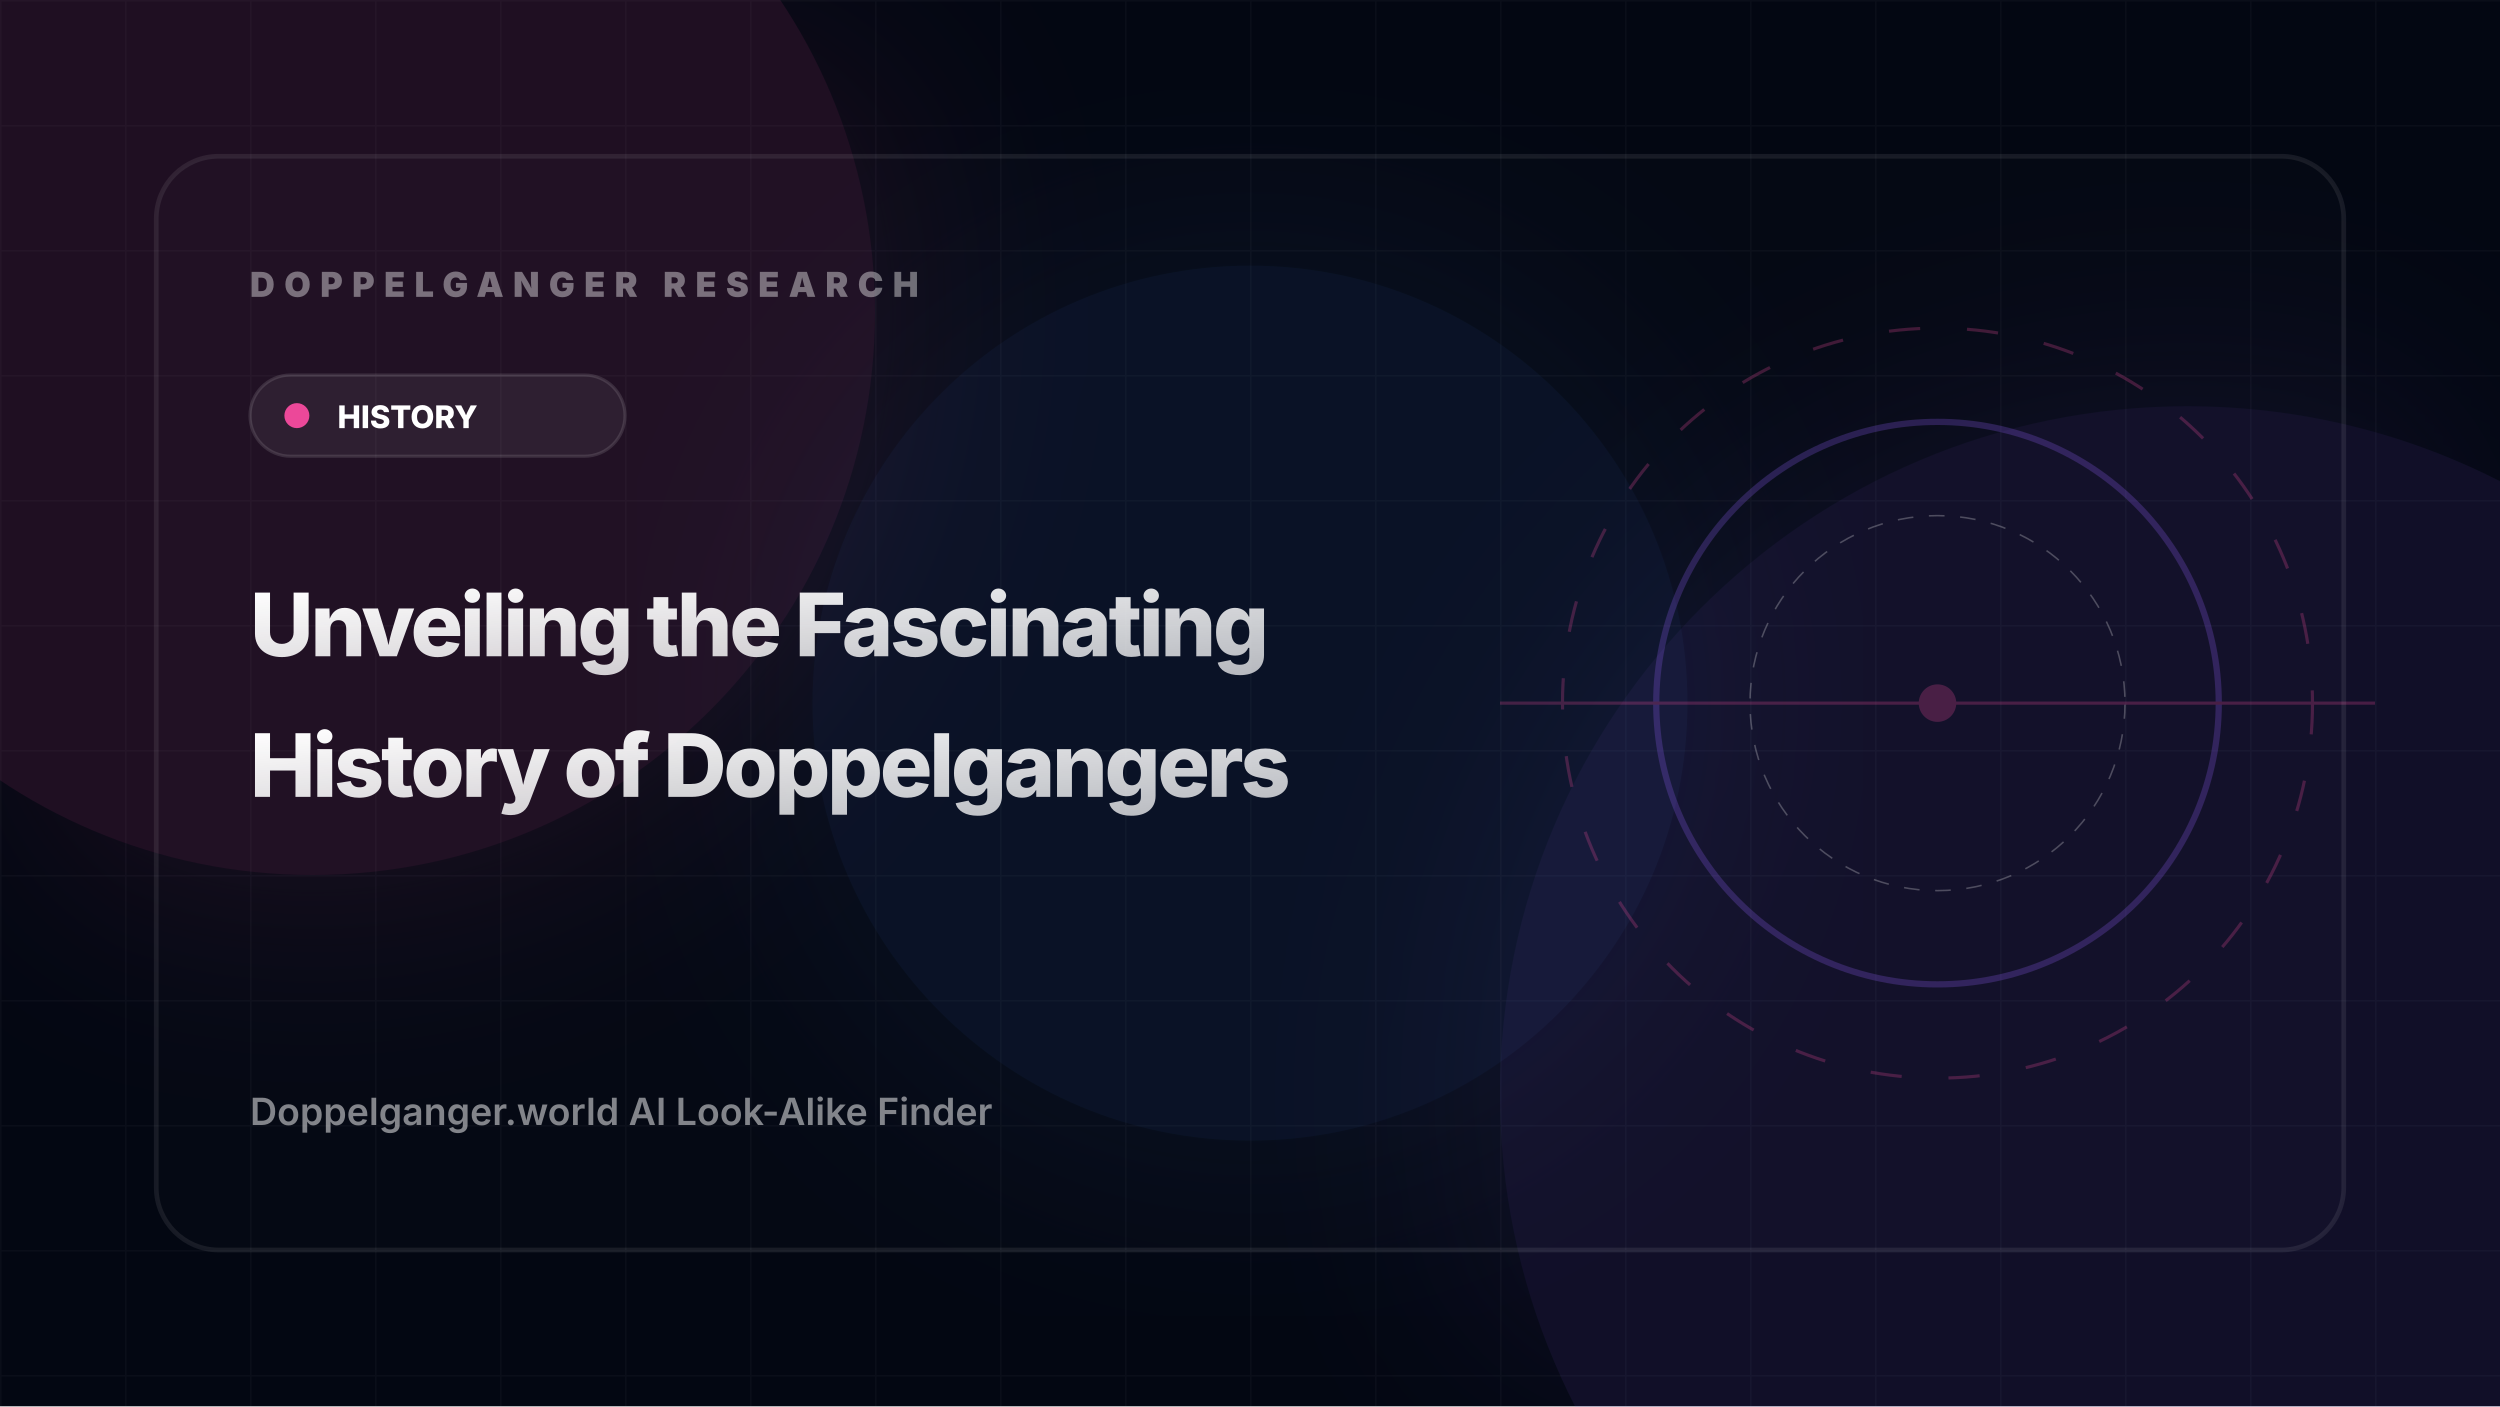
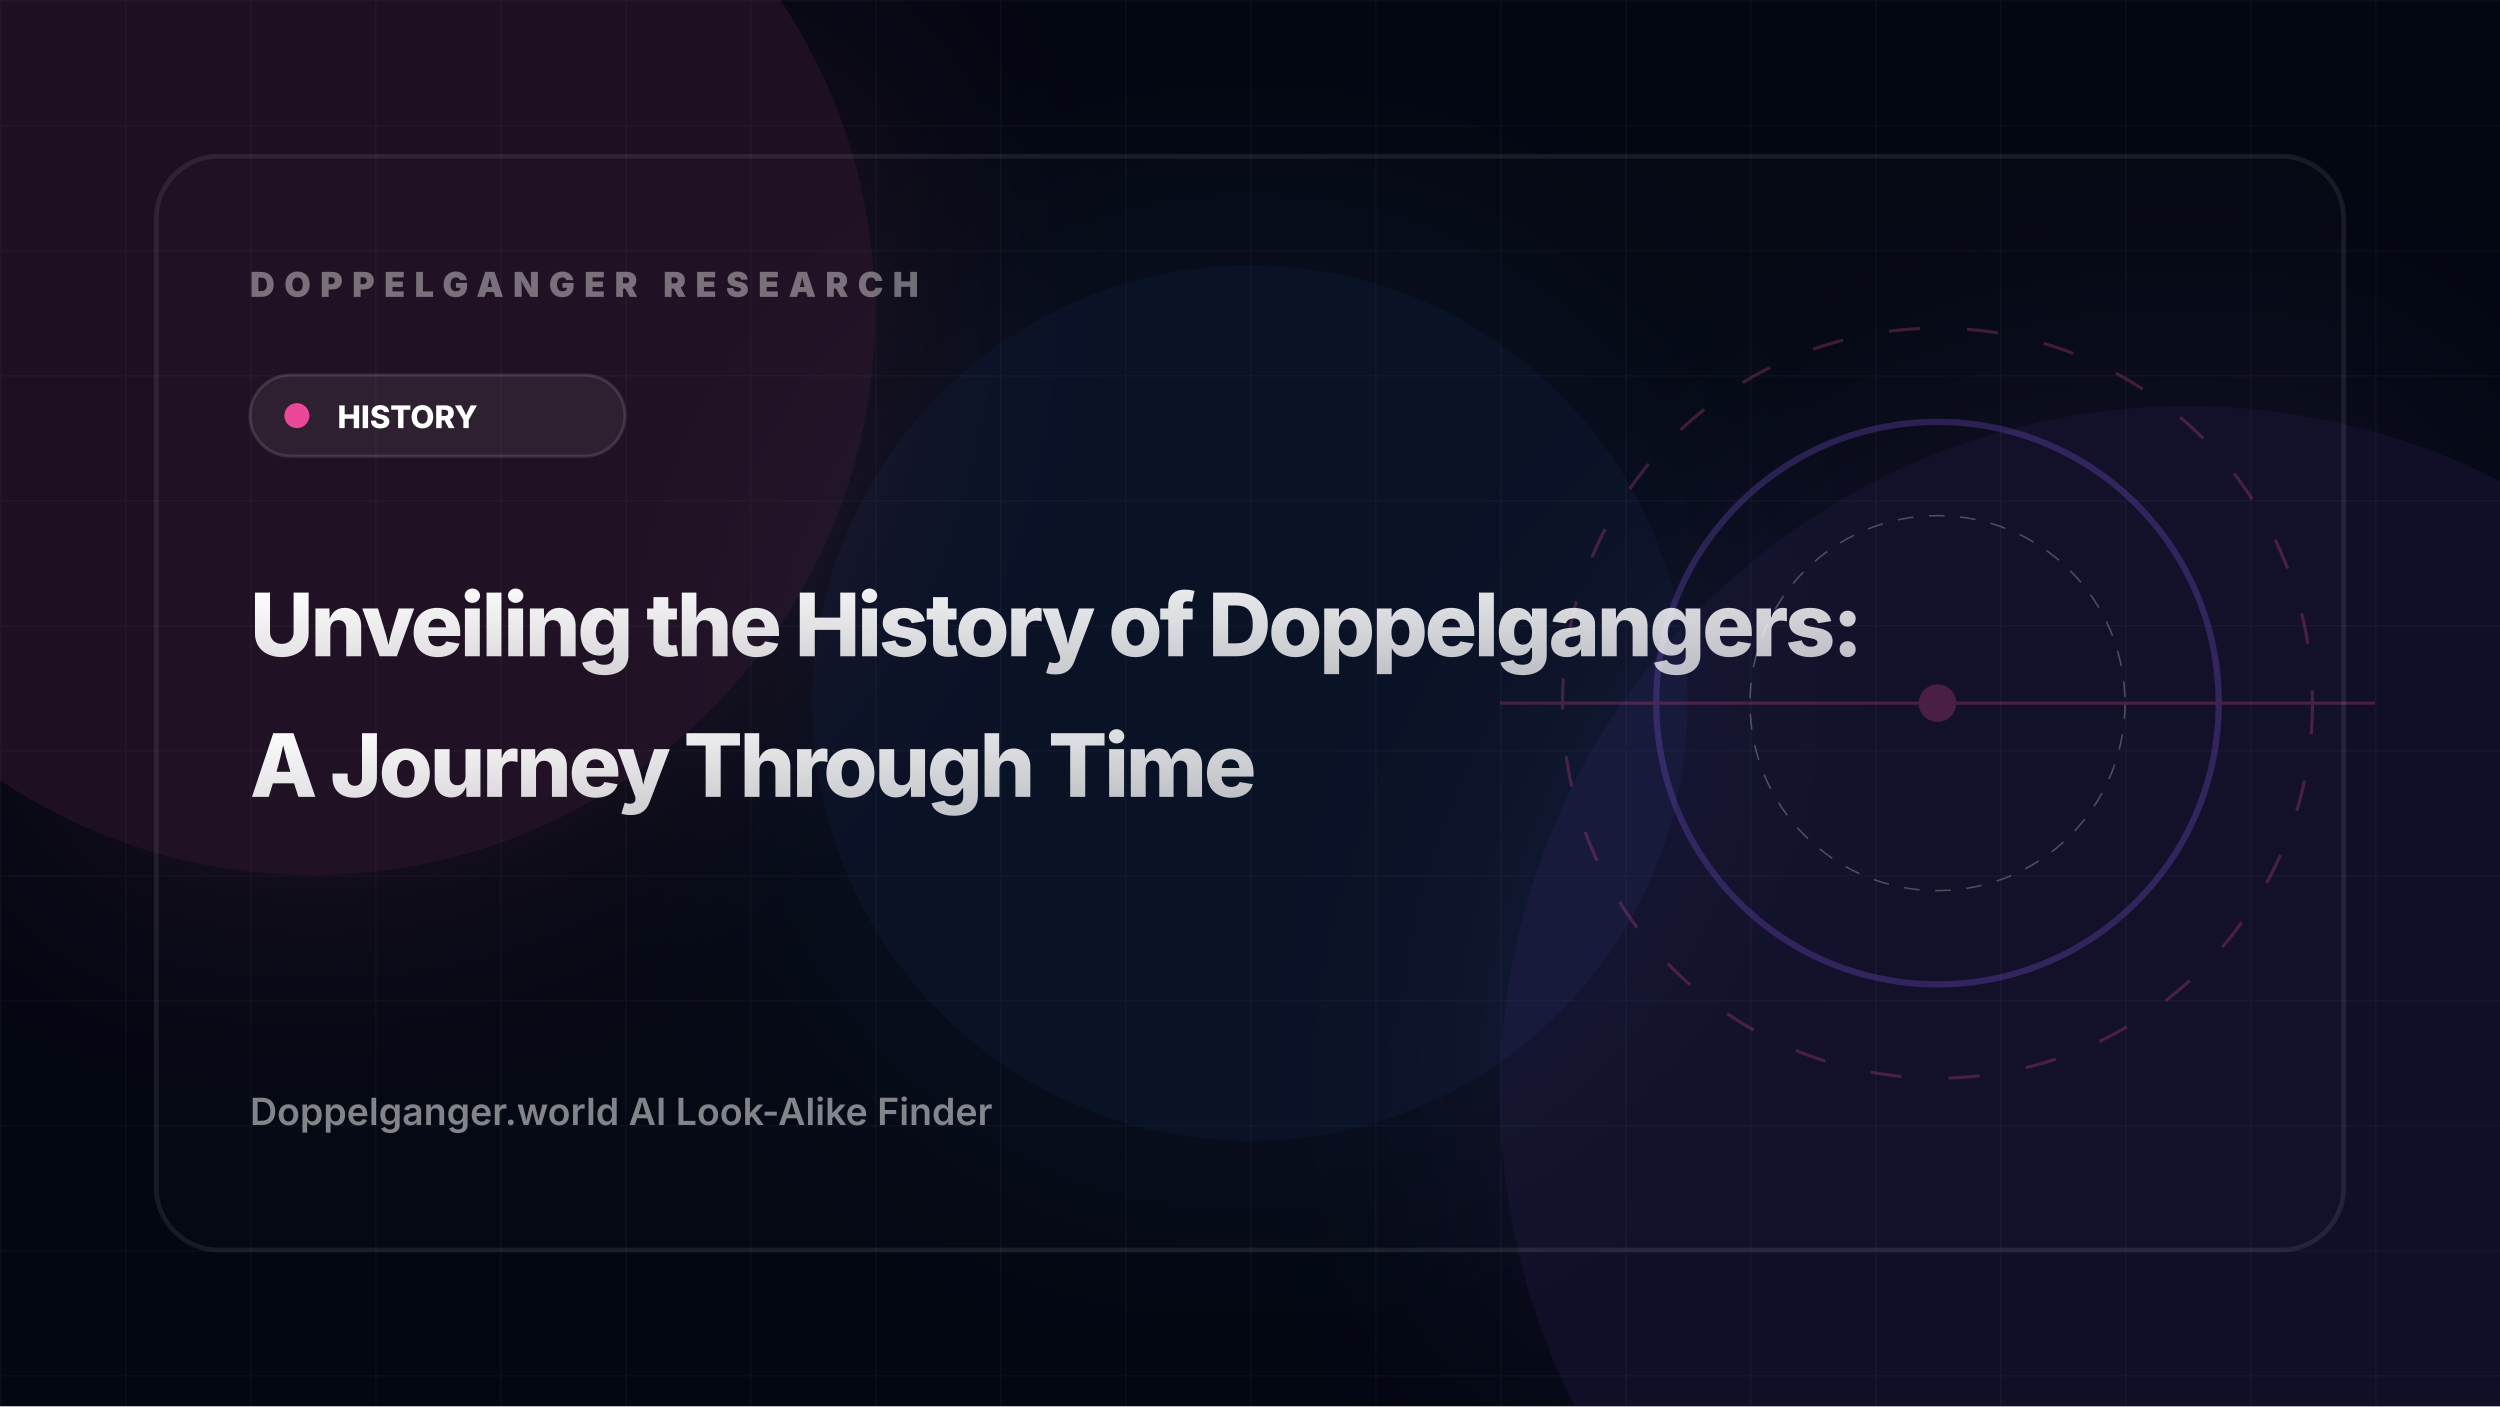
<svg xmlns="http://www.w3.org/2000/svg" viewBox="0 0 800 450" width="100%" height="100%">
  <defs>
    <pattern id="grid" width="40" height="40" patternUnits="userSpaceOnUse">
      <path d="M 40 0 L 0 0 0 40" fill="none" stroke="rgba(255, 255, 255, 0.03)" stroke-width="1" />
    </pattern>
    <filter id="glow" x="-20%" y="-20%" width="140%" height="140%">
      <feGaussianBlur stdDeviation="40" result="blur" />
      <feComposite in="SourceGraphic" in2="blur" operator="over" />
    </filter>
    <linearGradient id="textGrad" x1="0%" y1="0%" x2="100%" y2="100%">
      <stop offset="0%" stop-color="#ffffff" />
      <stop offset="100%" stop-color="rgba(255, 255, 255, 0.7)" />
    </linearGradient>
  </defs>
  <rect width="800" height="450" fill="#030712" />
  <rect width="800" height="450" fill="url(#grid)" />
  <circle cx="100" cy="100" r="180" fill="#ec4899" opacity="0.12" filter="url(#glow)" />
  <circle cx="700" cy="350" r="220" fill="#8b5cf6" opacity="0.1" filter="url(#glow)" />
  <circle cx="400" cy="225" r="140" fill="#3b82f6" opacity="0.08" filter="url(#glow)" />
  <g opacity="0.25" transform="translate(620, 225)">
    <circle r="120" fill="none" stroke="#ec4899" stroke-width="1" stroke-dasharray="10 15" />
    <circle r="90" fill="none" stroke="#8b5cf6" stroke-width="2" />
    <circle r="60" fill="none" stroke="#ffffff" stroke-width="0.5" stroke-dasharray="5 5" />
    <line x1="-140" y1="0" x2="140" y2="0" stroke="#ec4899" stroke-width="1" />
    <circle cx="0" cy="0" r="6" fill="#ec4899" />
  </g>
  <rect x="50" y="50" width="700" height="350" rx="20" fill="rgba(255, 255, 255, 0.01)" stroke="rgba(255, 255, 255, 0.08)" stroke-width="1.5" />
  <text x="80" y="95" font-family="'Outfit', 'Inter', sans-serif" font-size="11" font-weight="900" fill="rgba(255, 255, 255, 0.4)" letter-spacing="3">DOPPELGANGER RESEARCH</text>
  <rect x="80" y="120" width="120" height="26" rx="13" fill="rgba(255,255,255,0.06)" stroke="rgba(255,255,255,0.12)" stroke-width="1" />
  <circle cx="95" cy="133" r="4" fill="#ec4899" />
  <text x="108" y="137" font-family="'Inter', sans-serif" font-size="10" font-weight="800" fill="#ffffff">HISTORY</text>
-   <text x="80" y="210" font-family="'Outfit', 'Inter', sans-serif" font-size="28" font-weight="800" fill="url(#textGrad)" letter-spacing="-1">Unveiling the Fascinating</text>
-   <text x="80" y="255" font-family="'Outfit', 'Inter', sans-serif" font-size="28" font-weight="800" fill="url(#textGrad)" letter-spacing="-1">History of Doppelgangers</text>
+   <text x="80" y="210" font-family="'Outfit', 'Inter', sans-serif" font-size="28" font-weight="800" fill="url(#textGrad)" letter-spacing="-1">Unveiling the History of Doppelgangers:</text>
+   <text x="80" y="255" font-family="'Outfit', 'Inter', sans-serif" font-size="28" font-weight="800" fill="url(#textGrad)" letter-spacing="-1">A Journey Through Time</text>
  <text x="80" y="360" font-family="'Inter', sans-serif" font-size="12" font-weight="600" fill="rgba(255, 255, 255, 0.5)">Doppelganger.world AI Look-Alike Finder</text>
</svg>
